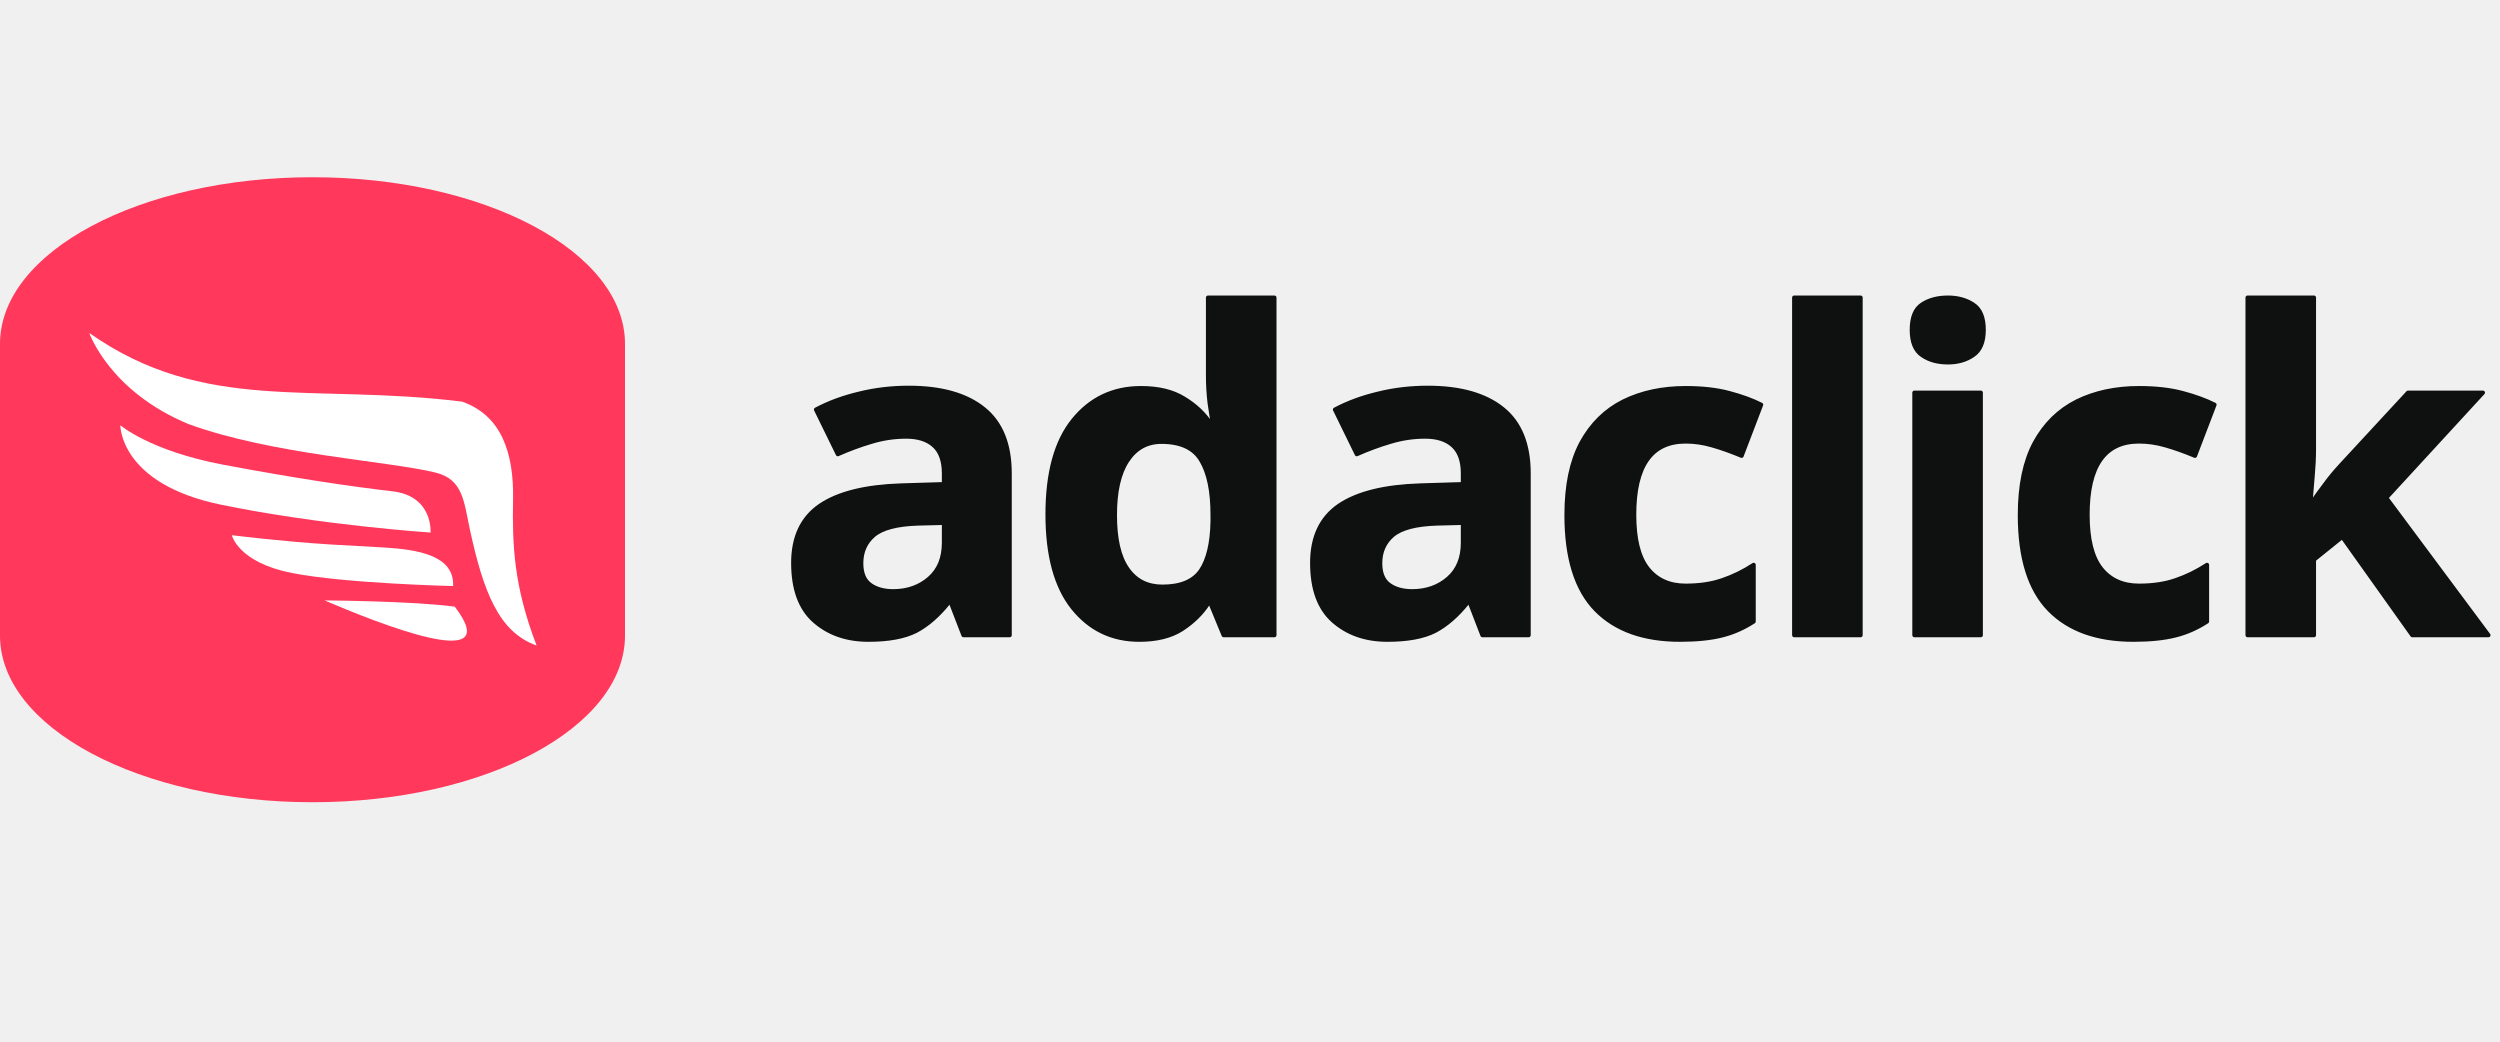
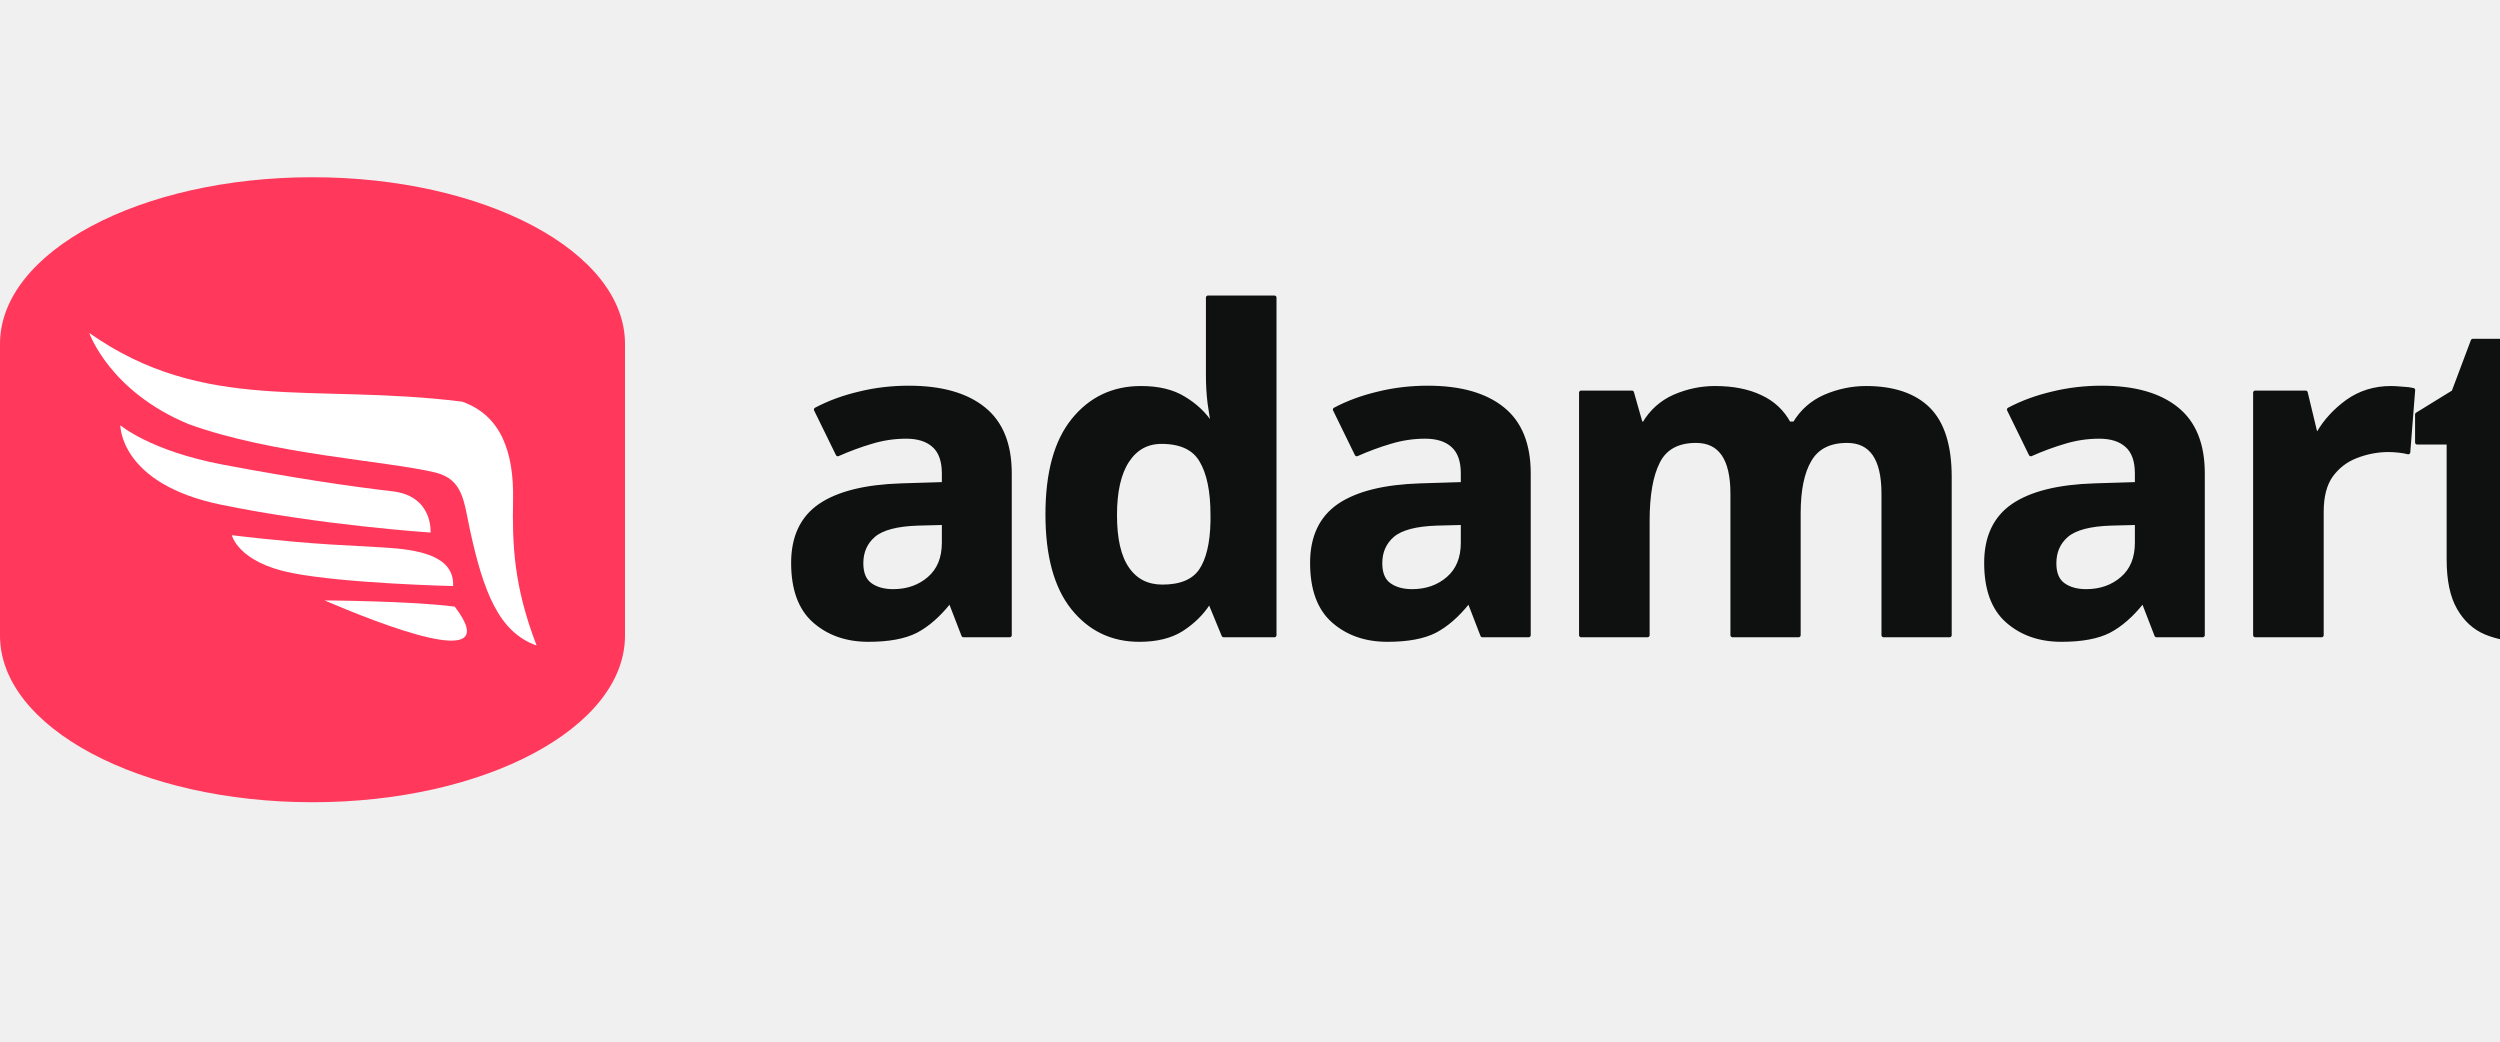
<svg xmlns="http://www.w3.org/2000/svg" width="120" height="50" viewBox="0 0 120 50" version="1.1" id="SVGRoot">
  <defs id="defs132">
    <rect x="11.236" y="7.285" width="69.721" height="10.07" id="rect3" />
    <rect x="12.943" y="23.094" width="88.414" height="18.186" id="rect1" />
    <rect x="-1.478" y="42.333" width="127.885" height="23.822" id="rect3454" />
    <clipPath id="b983e3c625">
      <path d="m 142,147.301 h 115 v 72.75 H 142 Z m 0,0" clip-rule="nonzero" id="path1144" />
    </clipPath>
    <clipPath id="0e8c13dd3a">
      <path d="m 70.262,116.359 h 89.156 v 70.5 H 70.262 Z m 0,0" clip-rule="nonzero" id="path1147" />
    </clipPath>
    <clipPath id="b983e3c625-3">
      <path d="m 142,147.301 h 115 v 72.75 H 142 Z m 0,0" clip-rule="nonzero" id="path1144-6" />
    </clipPath>
    <clipPath id="0e8c13dd3a-7">
      <path d="m 70.262,116.359 h 89.156 v 70.5 H 70.262 Z m 0,0" clip-rule="nonzero" id="path1147-5" />
    </clipPath>
    <clipPath id="b983e3c625-3-1">
      <path d="m 142,147.301 h 115 v 72.75 H 142 Z m 0,0" clip-rule="nonzero" id="path1144-6-2" />
    </clipPath>
    <clipPath id="b983e3c625-3-3">
      <path d="m 142,147.301 h 115 v 72.75 H 142 Z m 0,0" clip-rule="nonzero" id="path1144-6-6" />
    </clipPath>
  </defs>
  <g id="layer1" style="display:inline">
    <text xml:space="preserve" style="font-style:italic;font-variant:normal;font-weight:600;font-stretch:normal;font-size:21.333px;line-height:0;font-family:'IBM Plex Sans';-inkscape-font-specification:'IBM Plex Sans Semi-Bold Italic';letter-spacing:-0.74px;display:inline;fill:#ff385c;fill-opacity:1;stroke:#000000;stroke-width:0.2;stroke-linecap:round;stroke-linejoin:round;stroke-miterlimit:4;stroke-dasharray:none;stroke-opacity:1;paint-order:stroke markers fill" x="37.184" y="30.487" id="text2-3-3">
-       <tspan x="37.184" y="30.487" style="font-style:normal;font-variant:normal;font-weight:bold;font-stretch:normal;font-size:21.333px;font-family:Manrope;-inkscape-font-specification:'Manrope Bold';word-spacing:0px;fill:#0f1111;fill-opacity:1;stroke:#0f1111;stroke-width:0.2;stroke-linecap:round;stroke-linejoin:round;stroke-miterlimit:4;stroke-dasharray:none;stroke-opacity:1;paint-order:stroke markers fill" id="tspan541421-5-5">adaclick</tspan>
+       <tspan x="37.184" y="30.487" style="font-style:normal;font-variant:normal;font-weight:bold;font-stretch:normal;font-size:21.333px;font-family:Manrope;-inkscape-font-specification:'Manrope Bold';word-spacing:0px;fill:#0f1111;fill-opacity:1;stroke:#0f1111;stroke-width:0.2;stroke-linecap:round;stroke-linejoin:round;stroke-miterlimit:4;stroke-dasharray:none;stroke-opacity:1;paint-order:stroke markers fill" id="tspan541421-5-5">adamart</tspan>
    </text>
    <rect style="fill:#ff385c;fill-opacity:1;stroke:none;stroke-width:0.168;stroke-linecap:round;stroke-linejoin:round;paint-order:stroke markers fill" id="rect1078" width="30" height="30" x="0" y="8.507" rx="30" ry="8" />
    <g id="g1595" transform="matrix(0.7667957,0,0,0.7667957,4.286,6.83091)" style="fill:#ffffff;fill-opacity:1">
      <path style="display:inline;fill:#ffffff;fill-opacity:1;stroke:none;stroke-width:0.329;stroke-opacity:1" d="M 28,31.499 C 26.559,27.747 26.477,25.184 26.528,22.345 26.579,19.422 25.793,17.1 23.34,16.234 13.919,15.062 7.212,17.005 0,11.937 c 0,0 1.269,3.666 6.228,5.707 5.262,1.912 12.373,2.285 15.449,3.03 1.717,0.433 1.766,1.781 2.144,3.548 0.848,3.922 1.82,6.448 4.179,7.277" id="path33289-7" />
      <path style="display:inline;fill:#ffffff;fill-opacity:1;stroke:none;stroke-width:0.372;stroke-opacity:1" d="m 22.878,29.068 c -2.597,-0.355 -8.152,-0.391 -8.152,-0.391 3.301,1.406 11.419,4.668 8.152,0.391 z" id="path33287-0" />
      <path style="display:inline;fill:#ffffff;fill-opacity:1;stroke:none;stroke-width:0.372;stroke-opacity:1" d="m 22.775,27.777 c 0.08,-1.905 -2.157,-2.283 -4.341,-2.414 -1.305,-0.071 -2.612,-0.143 -3.344,-0.189 -3.065,-0.189 -6.168,-0.58 -6.168,-0.58 0,0 0.387,1.705 3.77,2.367 3.37,0.662 10.083,0.816 10.083,0.816 z" id="path33285-9" />
      <path style="display:inline;fill:#ffffff;fill-opacity:1;stroke:none;stroke-width:0.372;stroke-opacity:1" d="m 21.363,24.428 c 0,0 0.173,-2.285 -2.384,-2.581 C 16.422,21.551 12.959,21.045 8.378,20.18 3.795,19.316 1.943,17.709 1.943,17.709 c 0,0 -0.052,3.652 6.26,4.966 6.3,1.303 13.159,1.753 13.159,1.753 z" id="path1156-3" />
    </g>
  </g>
  <g id="layer2" style="display:inline" />
  <g id="layer3" style="display:inline" />
  <g id="layer4" style="display:none">
    <rect style="display:inline;opacity:0.557;fill:#ff5e00;fill-opacity:1;stroke:#0069f5;stroke-width:0;stroke-linecap:round;stroke-linejoin:round;paint-order:stroke fill markers" id="rect1592-1" width="15" height="15" x="1.8808064e-06" y="15" />
    <rect style="display:inline;opacity:0.557;fill:#ff0000;stroke:#0069f5;stroke-width:0;stroke-linecap:round;stroke-linejoin:round;paint-order:stroke fill markers" id="rect1592" width="120" height="15" x="1.8808064e-06" y="6.7562792e-07" />
  </g>
</svg>
